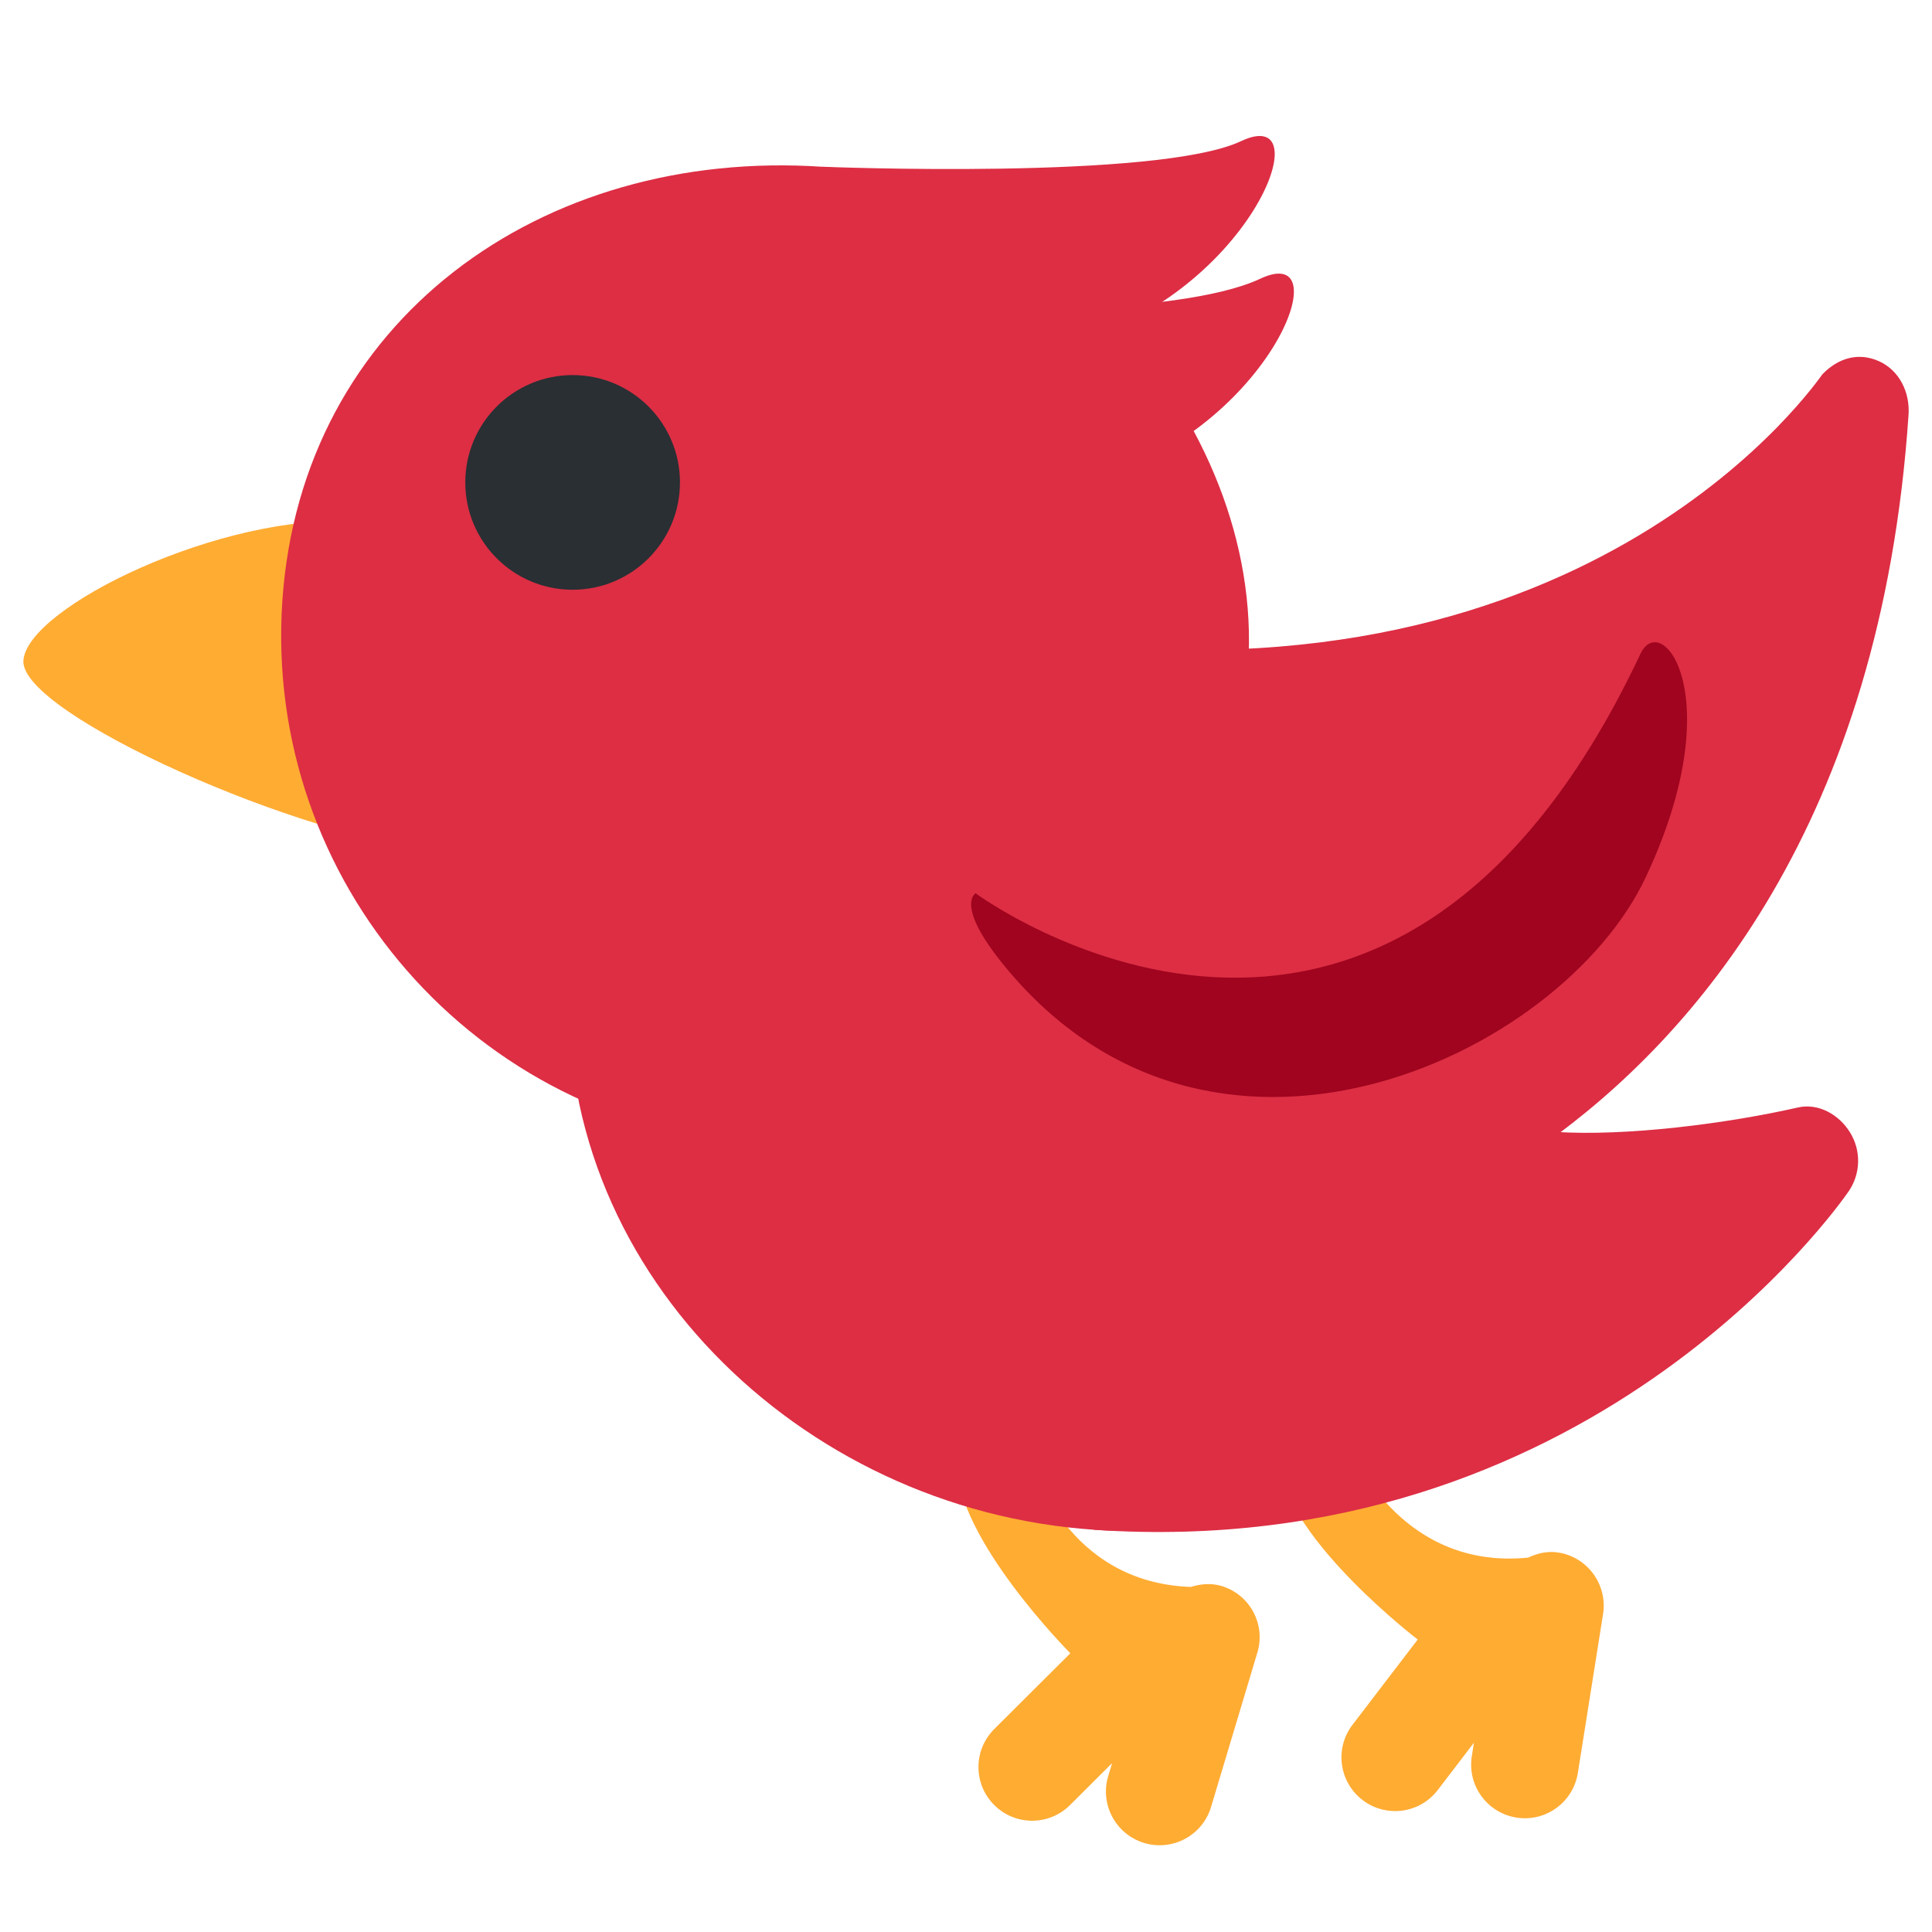
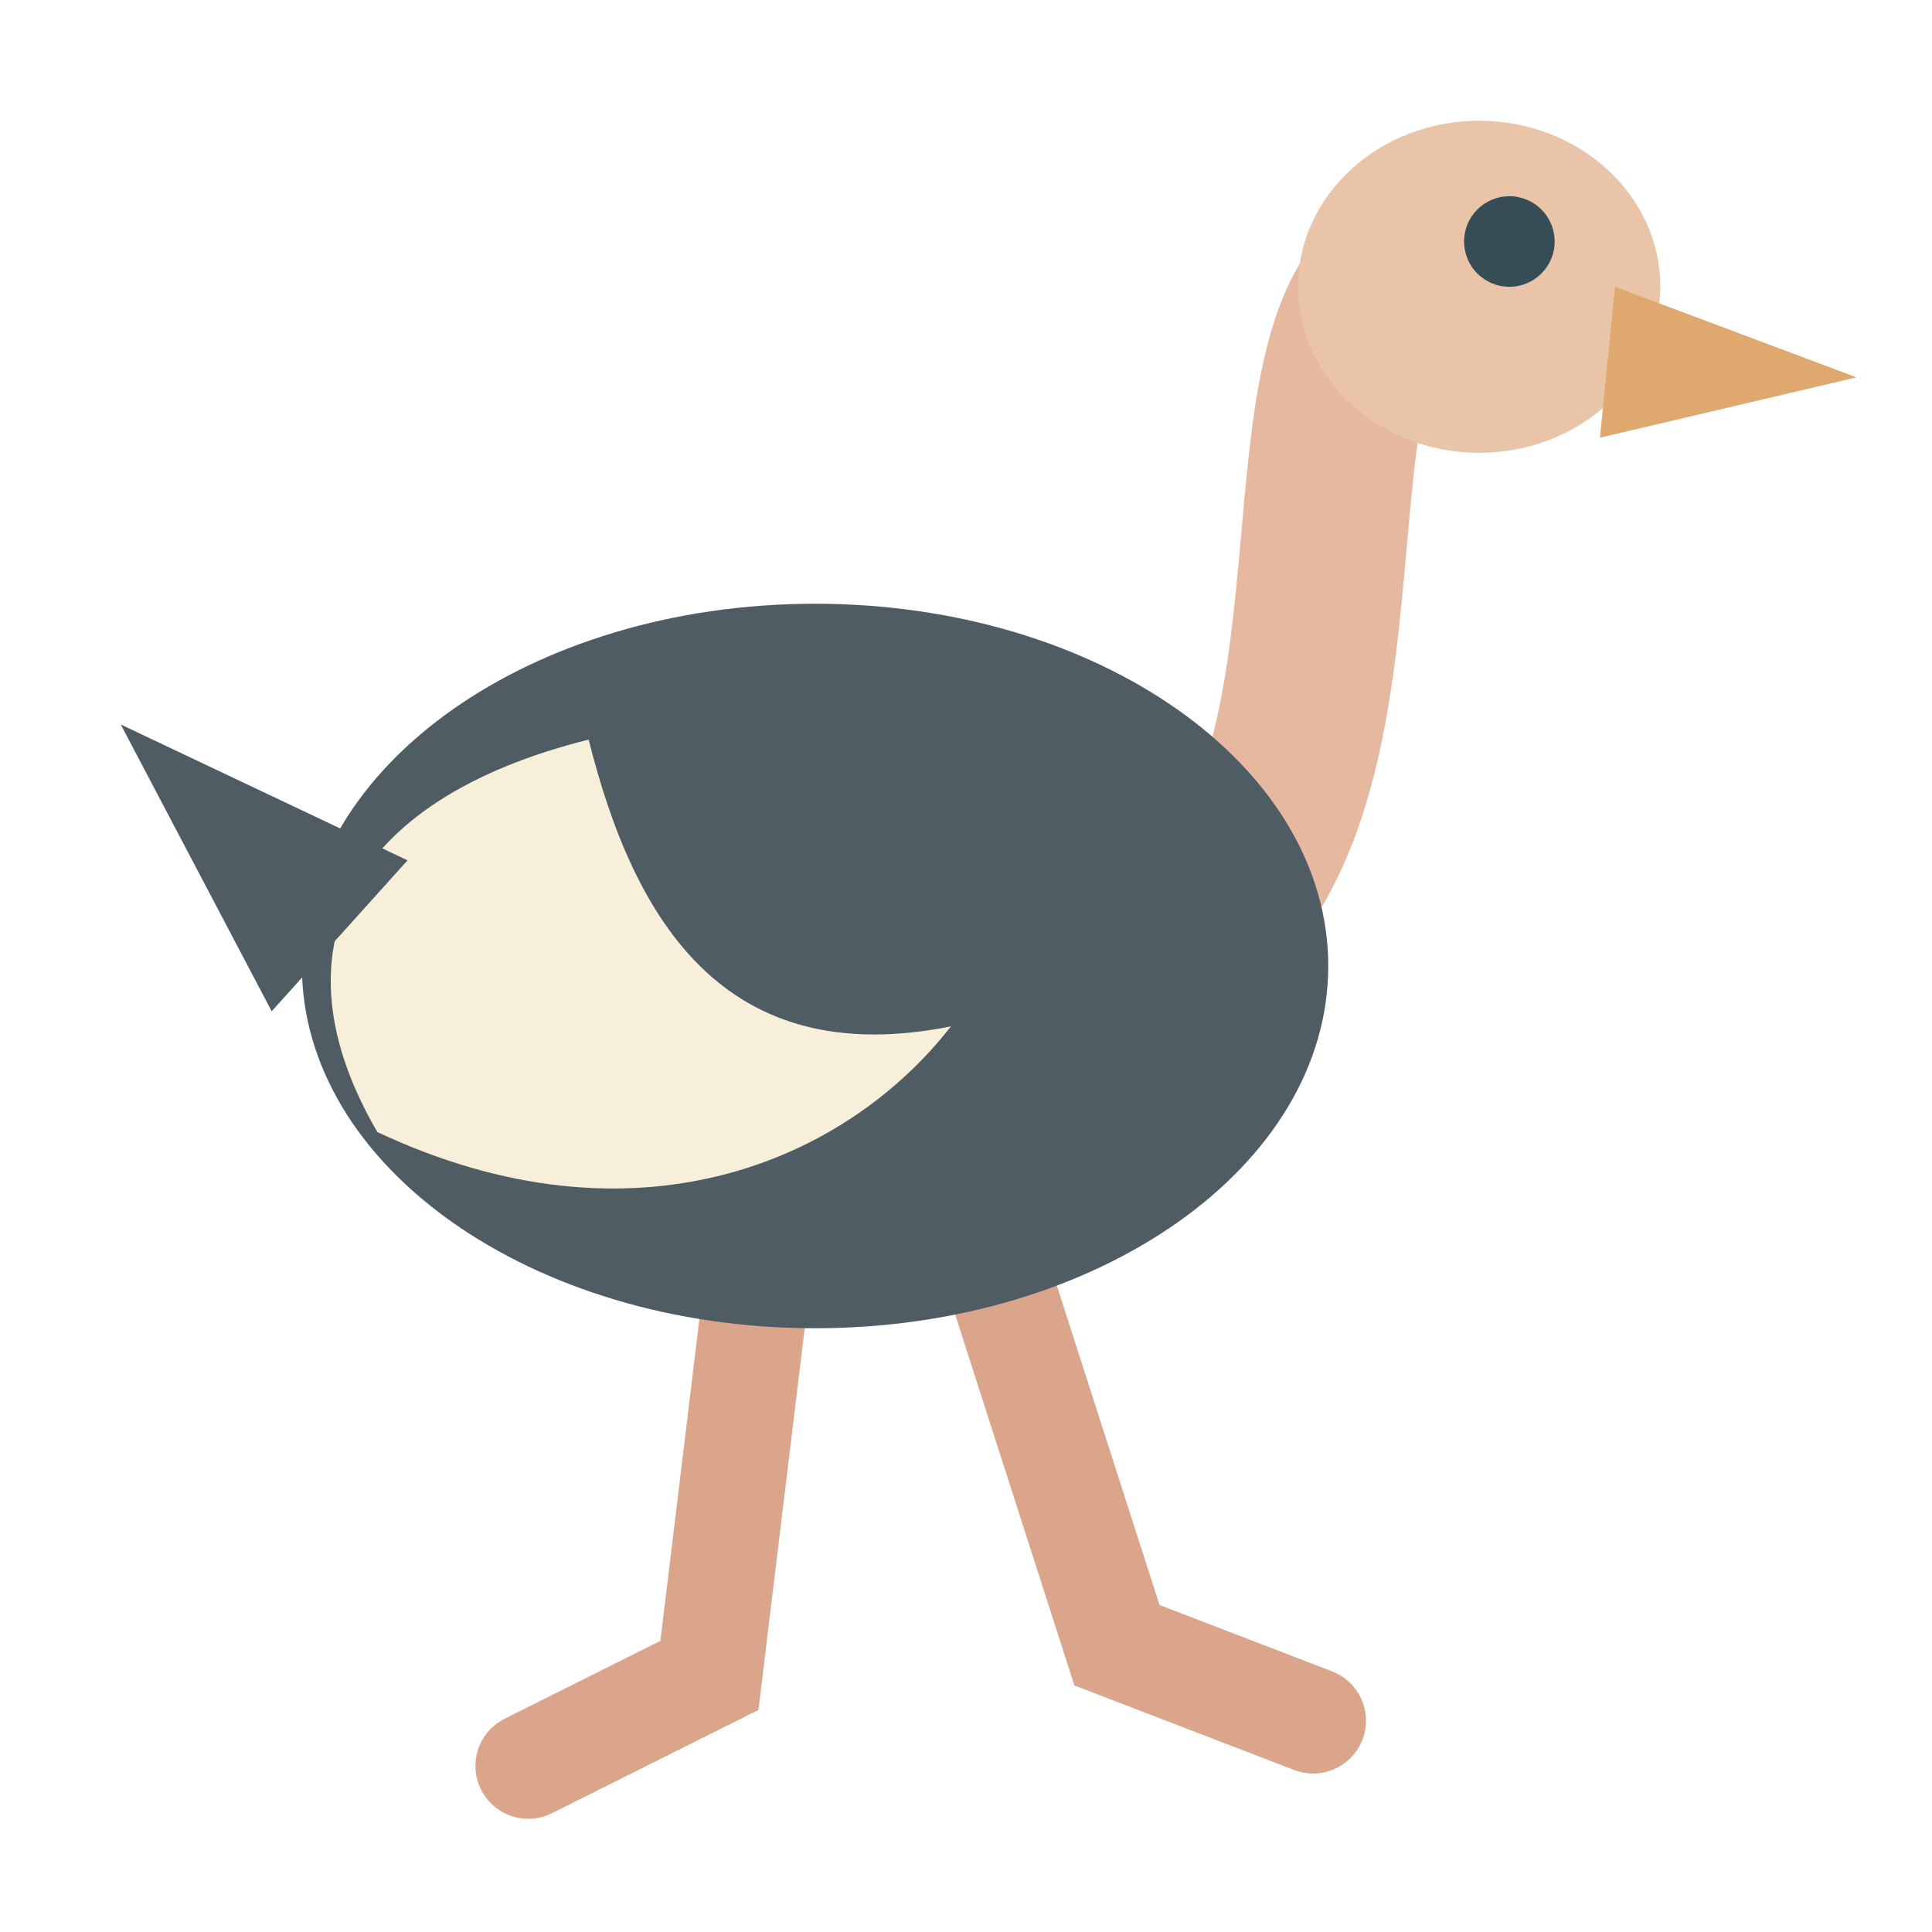
- <svg xmlns="http://www.w3.org/2000/svg" viewBox="0 0 36 36">
-   <path fill="#FFAC33" d="M8.916 12.88c-.111 1.652 1.768 3.126-.712 2.959-2.48-.167-7.836-2.533-7.768-3.53s3.708-2.757 6.188-2.59c2.48.166 2.404 1.508 2.292 3.161zm20.122 16.049c-.202-.032-.392.015-.564.095-2.325.232-3.225-1.885-3.225-1.885-.439-.336-.981-2.009-1.589-1.215l.187 1.402c.187 1.402 2.57 3.224 2.57 3.224l-1.215 1.589c-.336.439-.252 1.066.187 1.402.439.336 1.066.252 1.402-.187l.673-.88-.039.249c-.087.546.285 1.058.831 1.145.546.087 1.058-.285 1.145-.831l.47-2.963c.085-.546-.287-1.058-.833-1.145zm-6.278.623c-.196-.058-.39-.037-.572.018-2.335-.082-2.944-2.3-2.944-2.3-.39-.392-.703-2.123-1.412-1.417l-.003 1.414c-.003 1.414 2.115 3.539 2.115 3.539l-1.417 1.412c-.392.39-.393 1.023-.003 1.414.39.392 1.023.393 1.414.003l.785-.782-.073.242c-.159.529.141 1.086.67 1.246.529.159 1.087-.141 1.246-.67l.862-2.873c.162-.53-.138-1.087-.668-1.246z" />
-   <path fill="#DD2E44" d="M35.009 6.729c-.383-.17-.758-.057-1.05.244-.054.056-4.225 6.306-14.532 4.944-.34-.045 3.139 11.968 3.199 11.962.124-.014 3.07-.368 6.14-2.553 2.818-2.005 6.284-5.991 6.797-13.598.028-.418-.171-.828-.554-.999z" />
-   <path fill="#DD2E44" d="M34.477 21.108c-.204-.336-.59-.56-.979-.471-1.293.295-3.197.543-4.53.453-6.357-.428-9.361-4.129-9.392-4.16-.275-.282.466 11.552.816 11.576 9.194.62 13.862-6.027 14.057-6.31.222-.326.233-.751.028-1.088z" />
-   <path fill="#DD2E44" d="M24.586 19.016c-.371 5.51 1.316 9.861-4.194 9.489-5.51-.371-10.145-4.92-9.774-10.431s14.34-4.568 13.968.942z" />
-   <path fill="#DD2E44" d="M23.257 12.412c-.353 5.235-3.922 9.257-9.156 8.904-5.235-.353-9.193-4.882-8.84-10.117.353-5.235 4.832-8.444 10.067-8.091 4.001.269 8.24 4.683 7.929 9.304z" />
-   <circle fill="#292F33" cx="10.67" cy="8.989" r="2" />
-   <path fill="#A0041E" d="M18.179 16.645s7.63 5.648 12.387-4.459c.396-.842 1.685.793.099 4.162s-8.175 6.44-12.04 1.536c-.815-1.035-.446-1.239-.446-1.239z" />
-   <path fill="#DD2E44" d="M15.327 3.107s6.246.254 7.798-.477.136 2.932-3.262 3.789-4.536-3.312-4.536-3.312z" />
-   <path fill="#DD2E44" d="M17.428 5.788s4.501.136 6.054-.594.136 2.932-3.262 3.789c-3.399.857-2.792-3.195-2.792-3.195z" />
+ <svg xmlns="http://www.w3.org/2000/svg" viewBox="0 0 128 128">
+   <path d="m51 78-4 33-12 6m30-36 9 28 13 5" fill="none" stroke="#dba58b" stroke-width="7" stroke-linecap="round" />
+   <path d="M72 65c24-5 9-47 24-48" fill="none" stroke="#e5b89f" stroke-width="11" stroke-linecap="round" />
+   <ellipse cx="54" cy="64" rx="34" ry="24" fill="#4f5c64" />
+   <path d="M39 49c-16 4-21 14-14 26 17 8 31 2 38-7-15 3-21-7-24-19" fill="#f7efda" />
+   <path d="m27 57-19-9 10 19Z" fill="#4f5c64" />
+   <ellipse cx="98" cy="19" rx="12" ry="11" fill="#e9c4a9" />
+   <path d="m107 19 16 6-17 4Z" fill="#dfa86e" />
+   <circle cx="100" cy="16" r="3" fill="#364d55" />
</svg>
